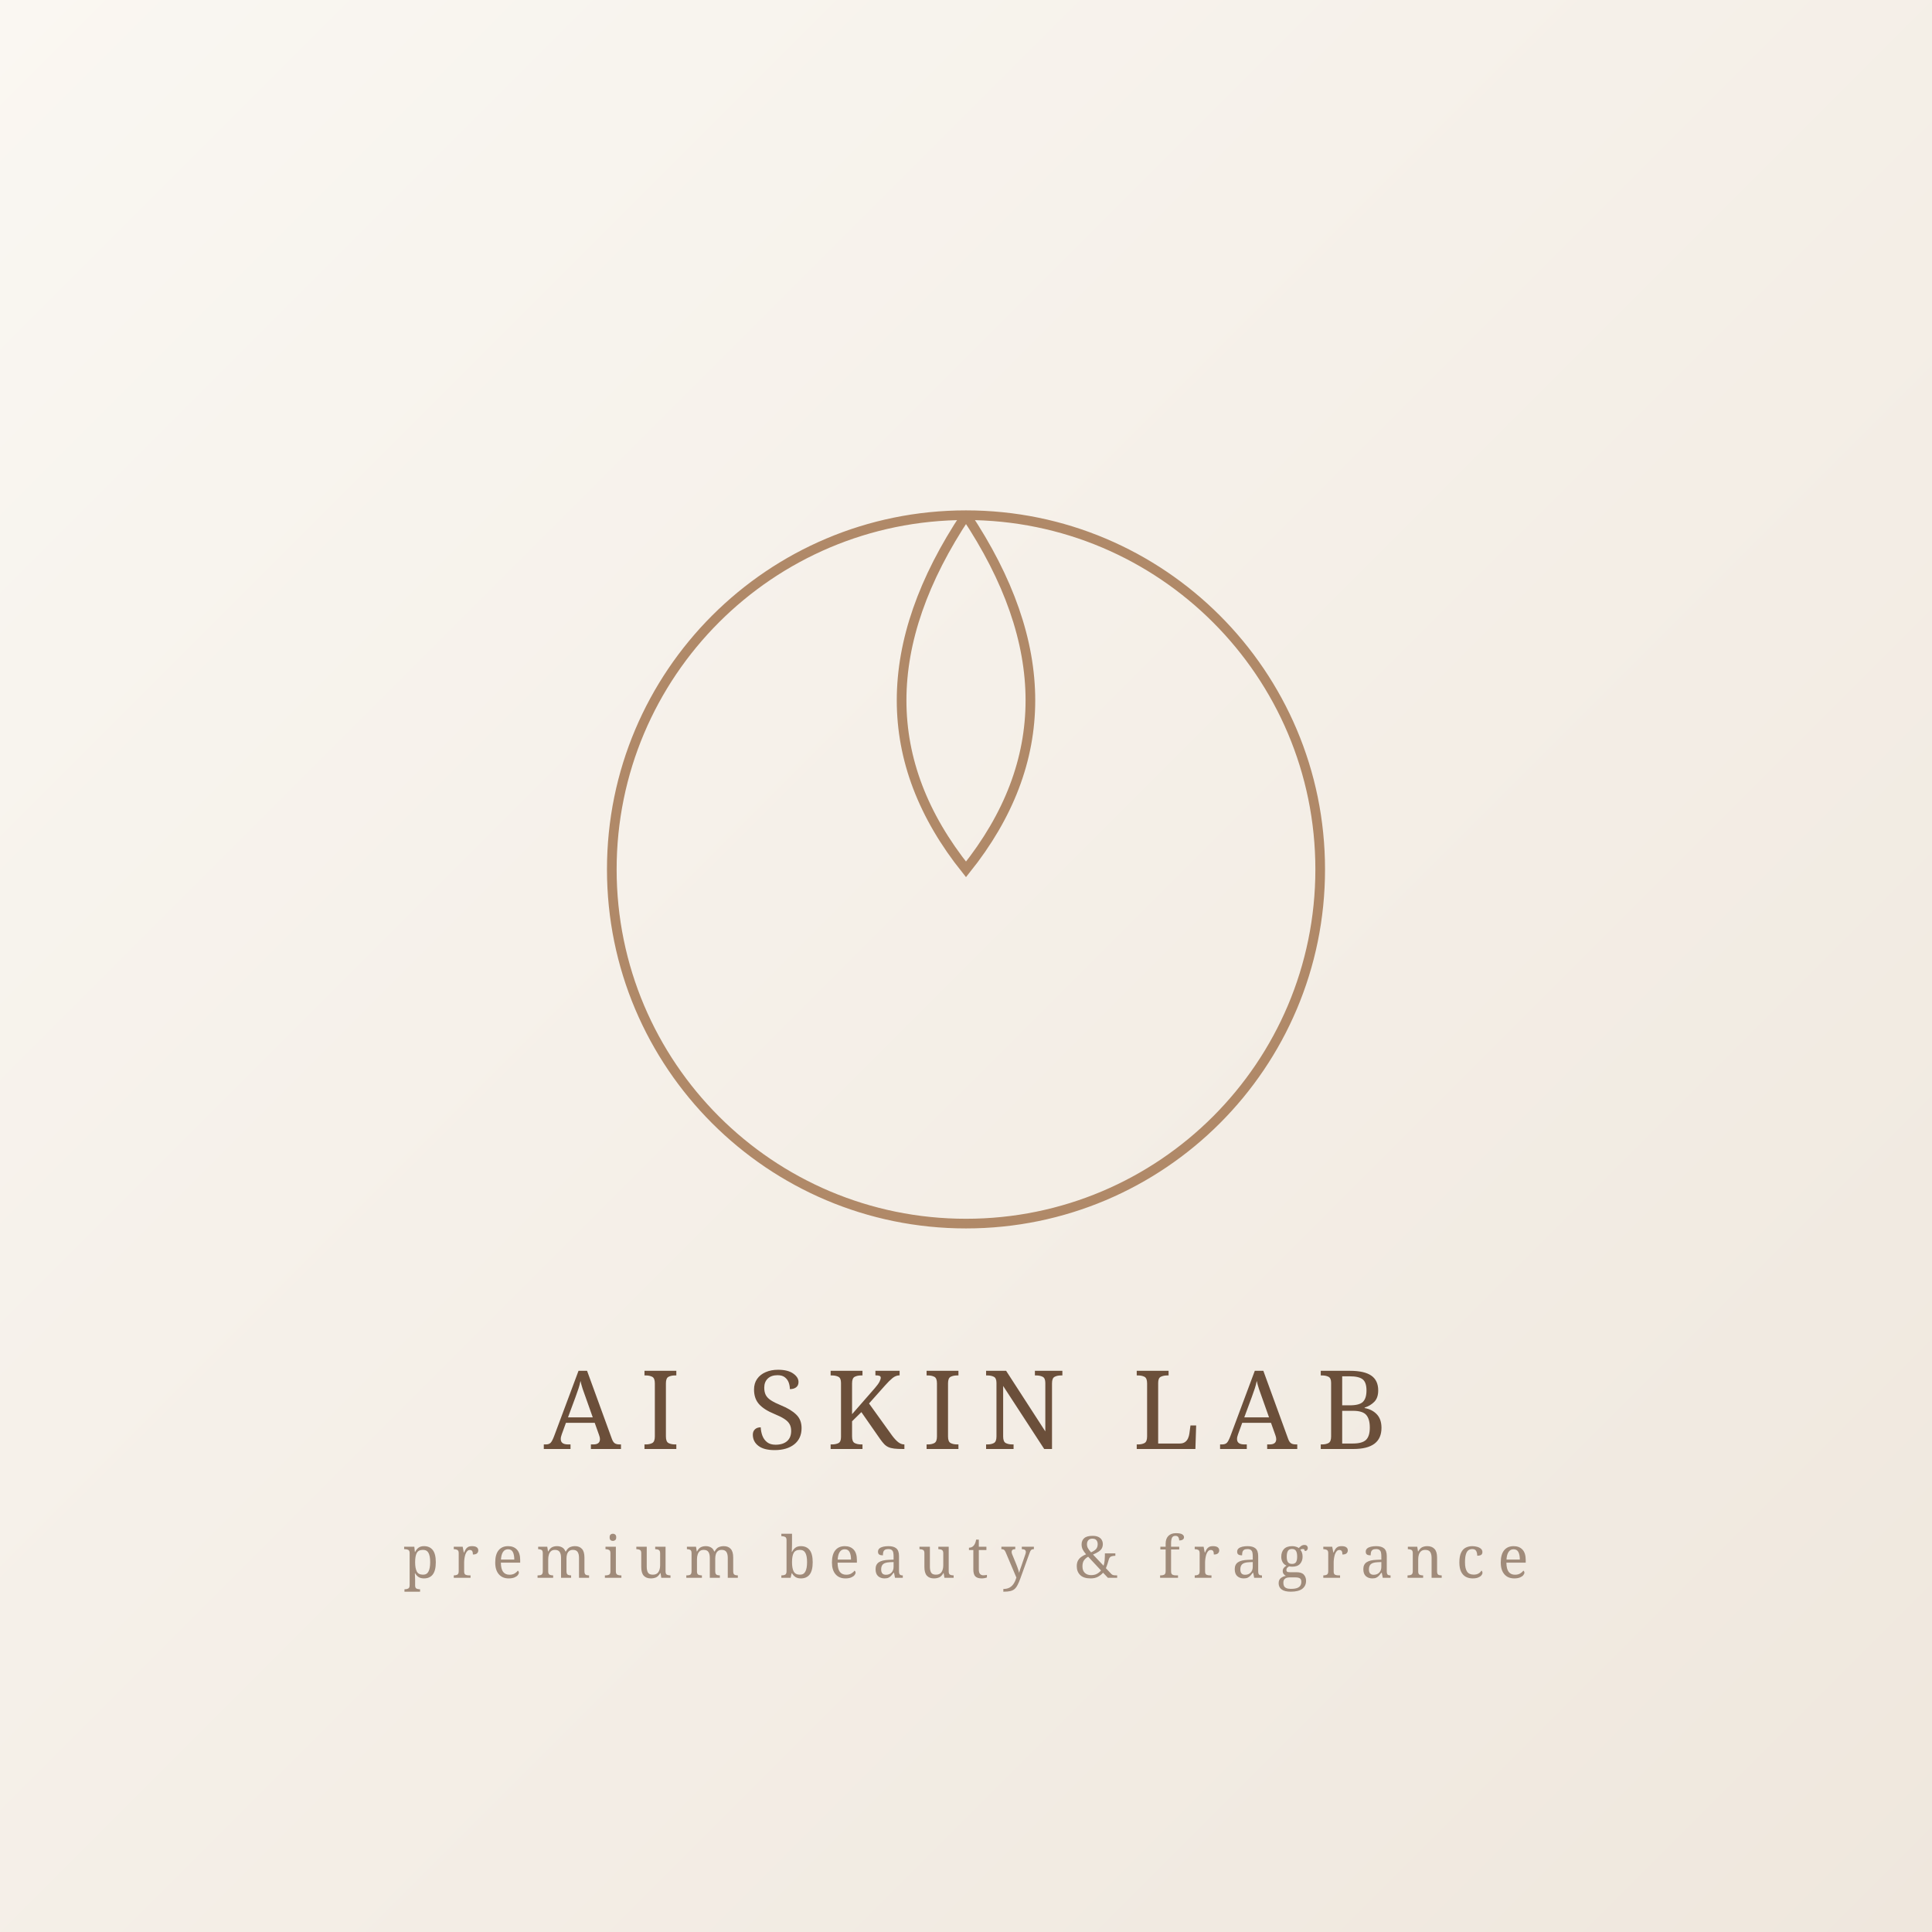
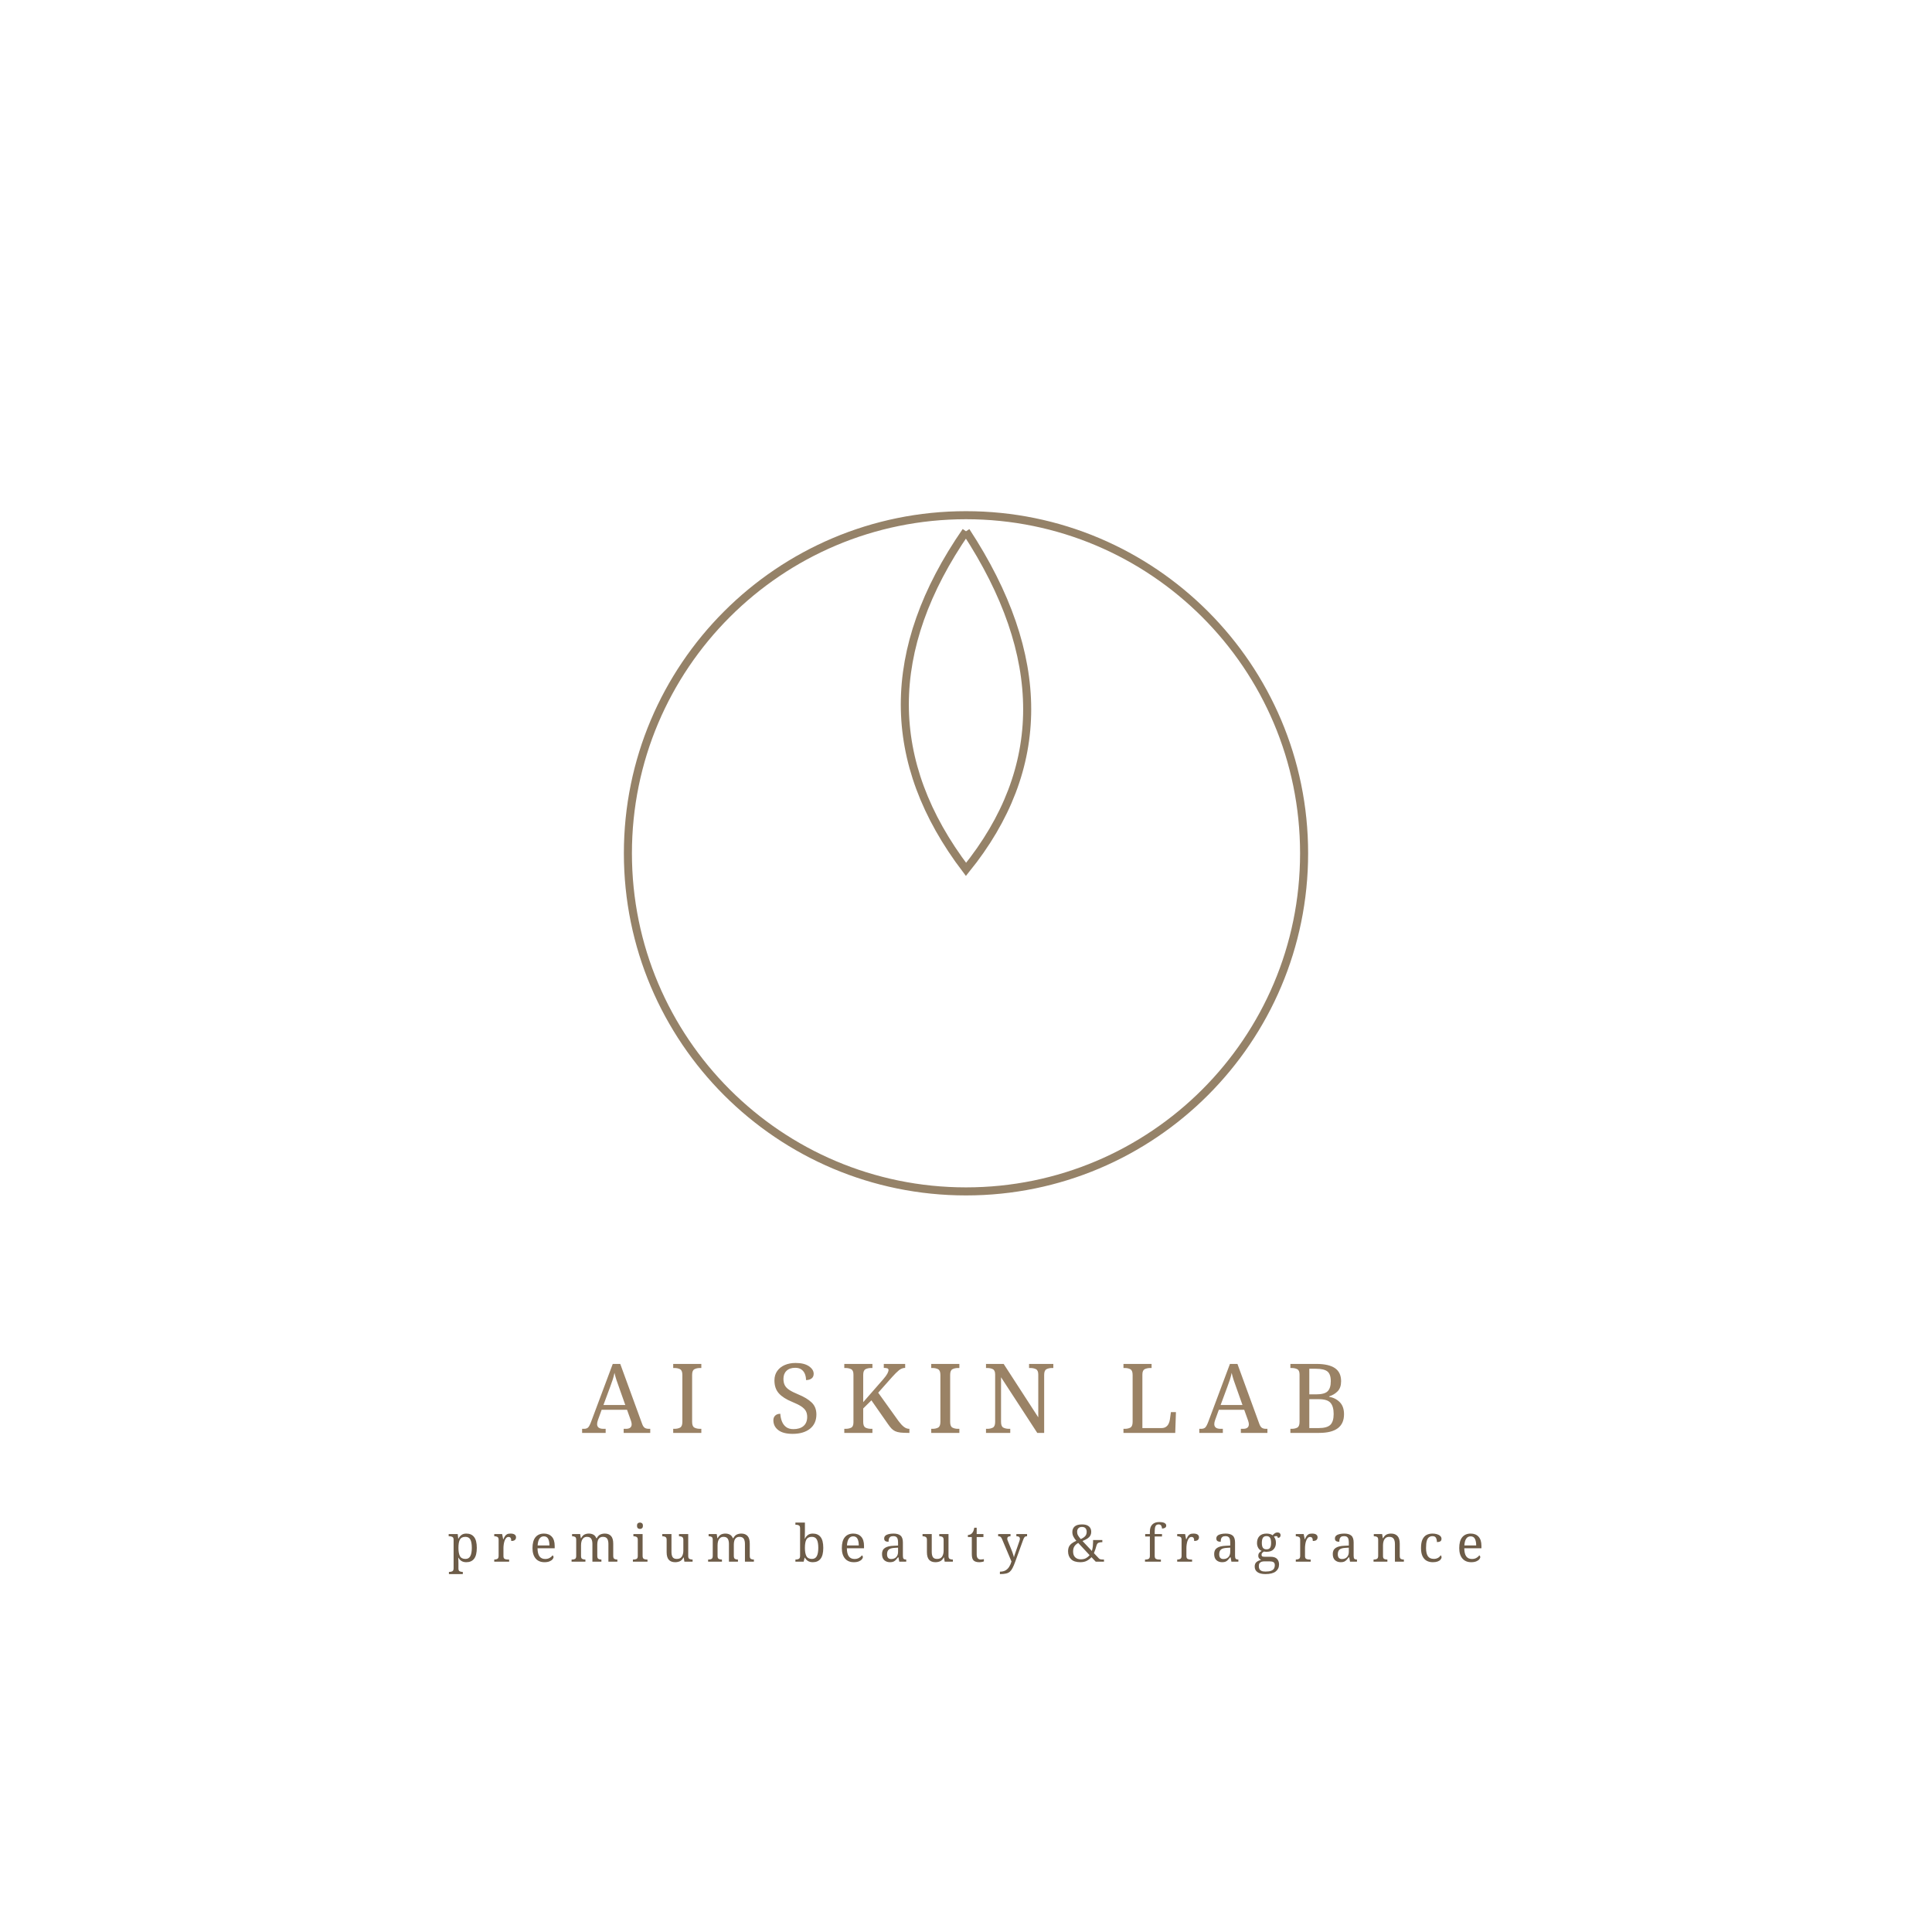
- <svg xmlns="http://www.w3.org/2000/svg" width="600" height="600" viewBox="0 0 600 600">
-   <defs>
-     <linearGradient id="bg" x1="0" y1="0" x2="1" y2="1">
-       <stop offset="0%" stop-color="#faf7f2" />
-       <stop offset="100%" stop-color="#efe7dd" />
-     </linearGradient>
-   </defs>
-   <rect width="600" height="600" fill="url(#bg)" />
-   <g fill="none" stroke="#b08968" stroke-width="3">
-     <circle cx="300" cy="270" r="110" />
-     <path d="M300 160 q40 60 0 110 q-40 -50 0 -110" />
+ <svg xmlns="http://www.w3.org/2000/svg" width="600" height="600" viewBox="0 0 600 600" fill="none">
+   <g stroke="#8a7458" stroke-width="2.5" opacity="0.9">
+     <circle cx="300" cy="265" r="105" />
+     <path d="M300 165 q38 58 0 105 q-38 -50 0 -105" />
  </g>
-   <text x="300" y="450" text-anchor="middle" font-family="Georgia, serif" font-size="34" fill="#6b4f3a" letter-spacing="6">AI SKIN LAB</text>
-   <text x="300" y="490" text-anchor="middle" font-family="Georgia, serif" font-size="18" fill="#a08b7a" letter-spacing="4">premium beauty &amp; fragrance</text>
+   <text x="300" y="445" text-anchor="middle" font-family="Georgia, serif" font-size="30" fill="#9a8265" letter-spacing="6">AI SKIN LAB</text>
+   <text x="300" y="485" text-anchor="middle" font-family="Georgia, serif" font-size="16" fill="#6d5c48" letter-spacing="4">premium beauty &amp; fragrance</text>
</svg>
